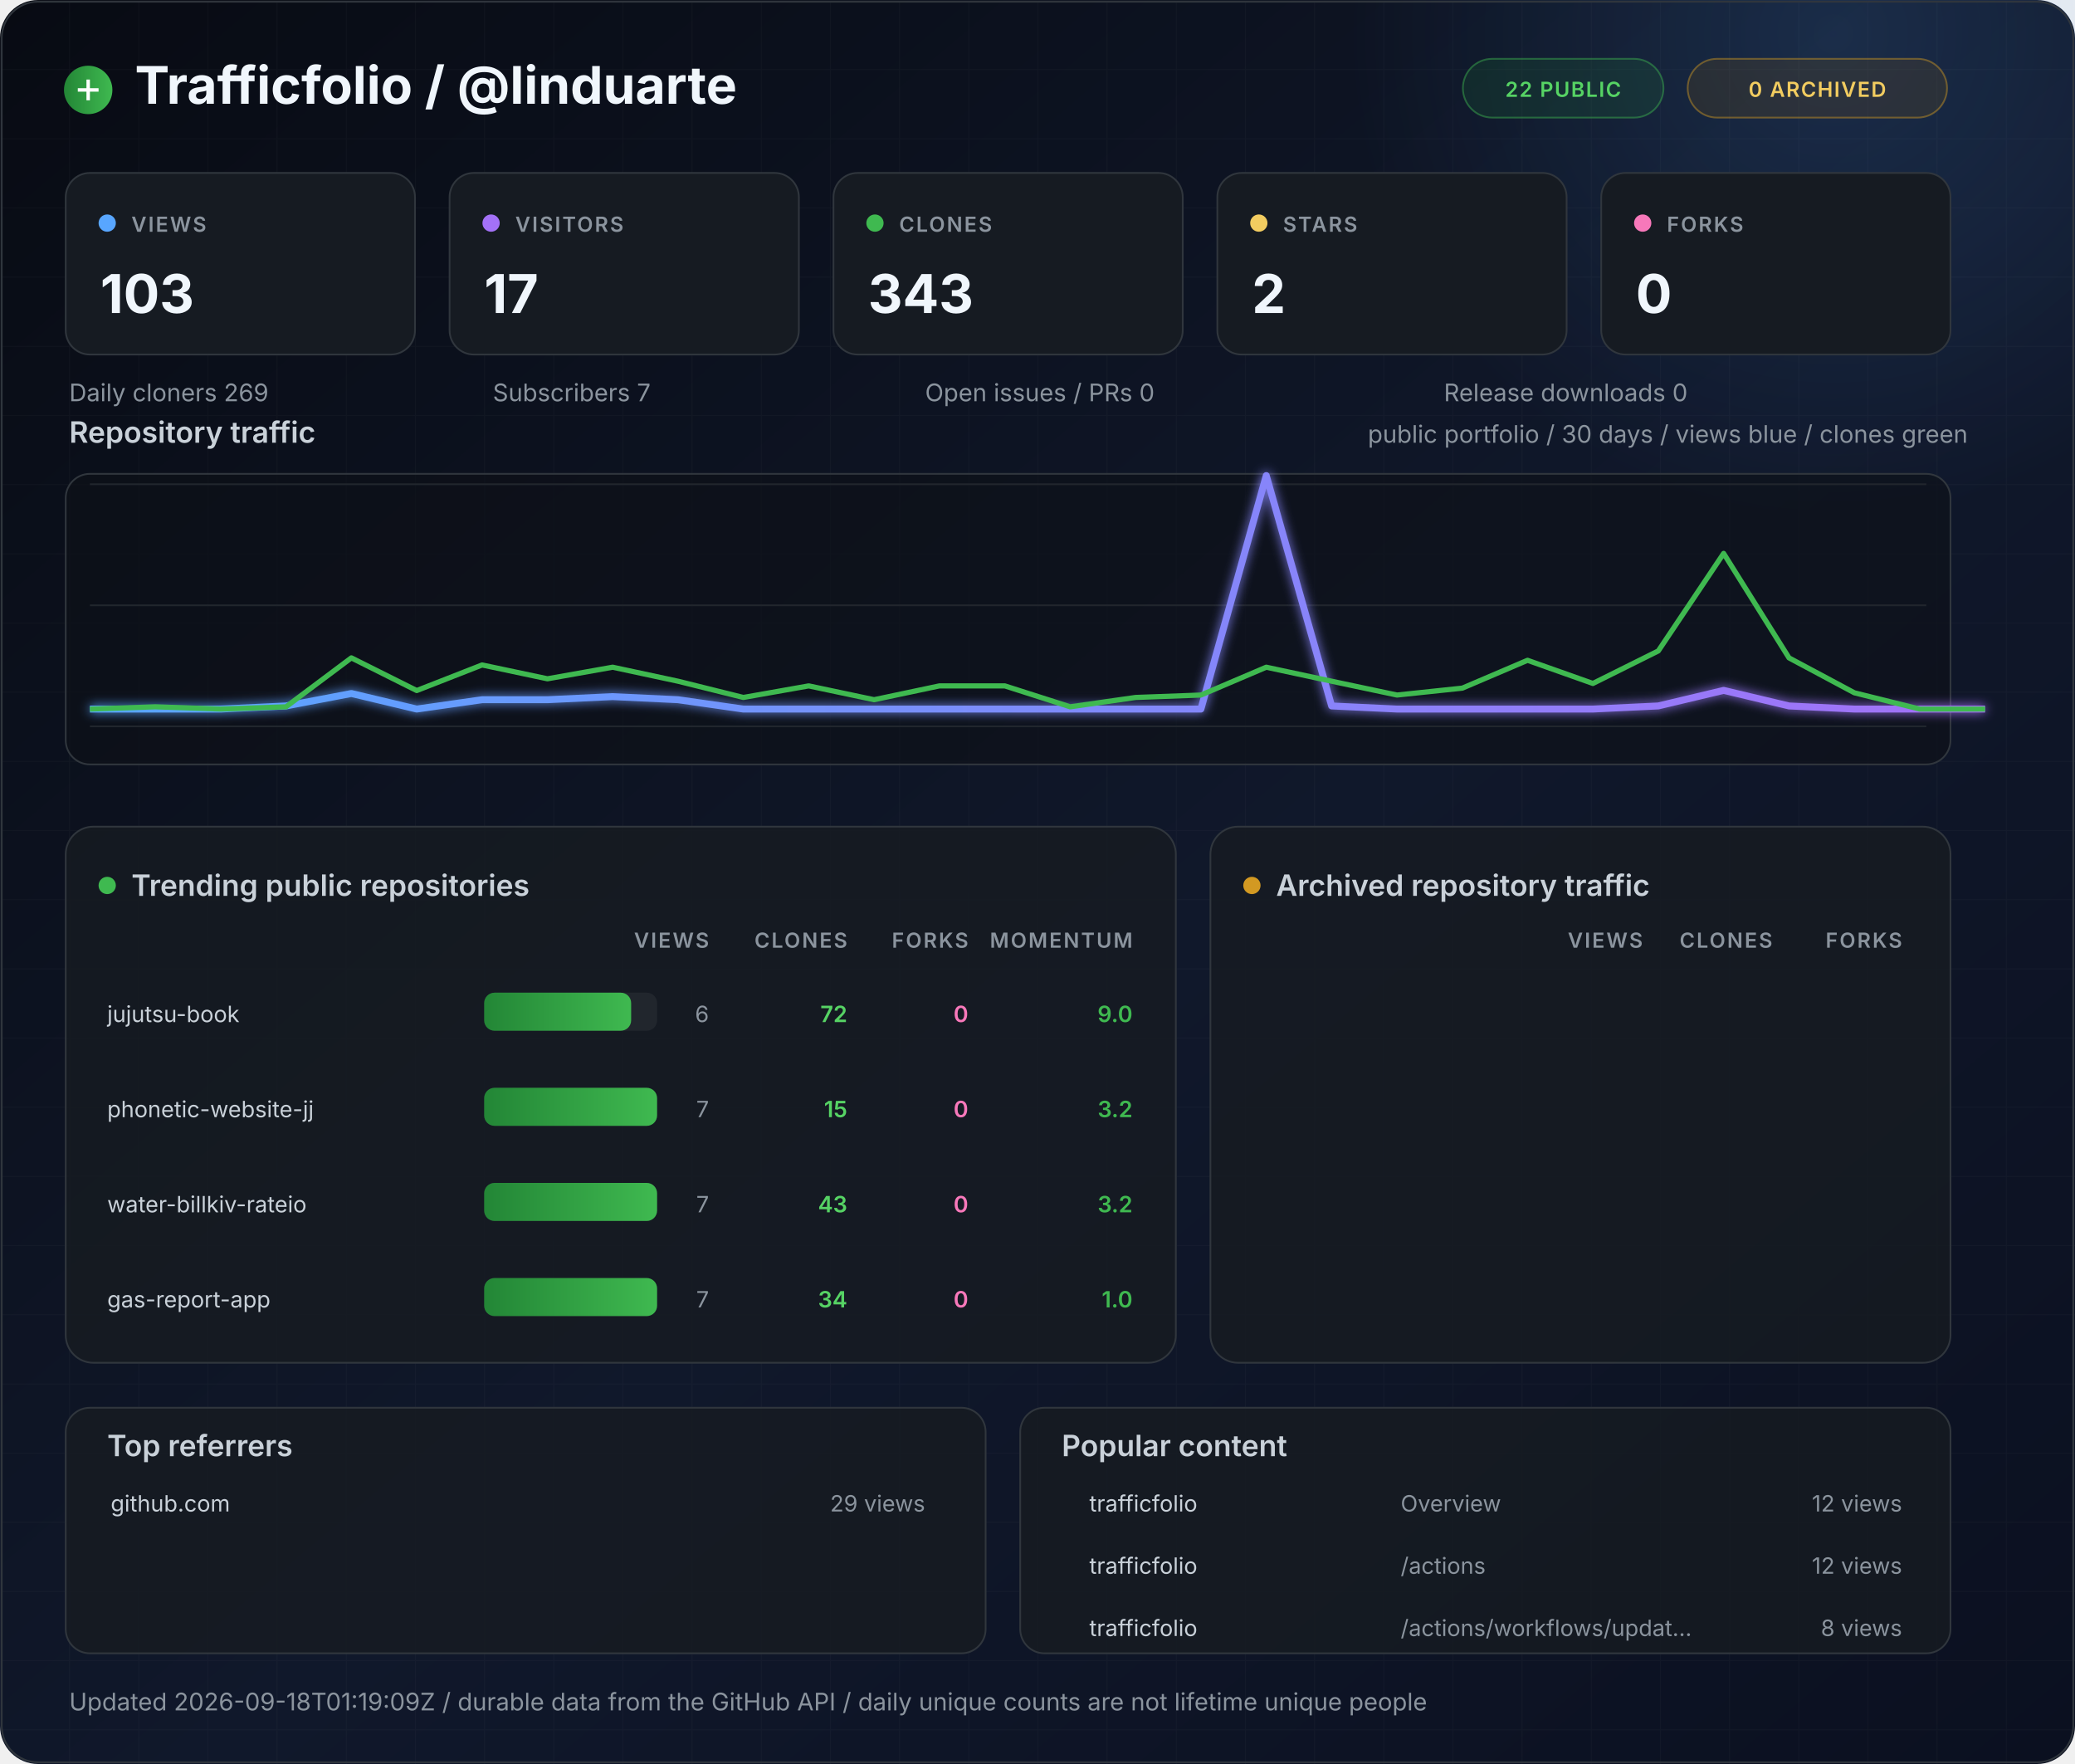
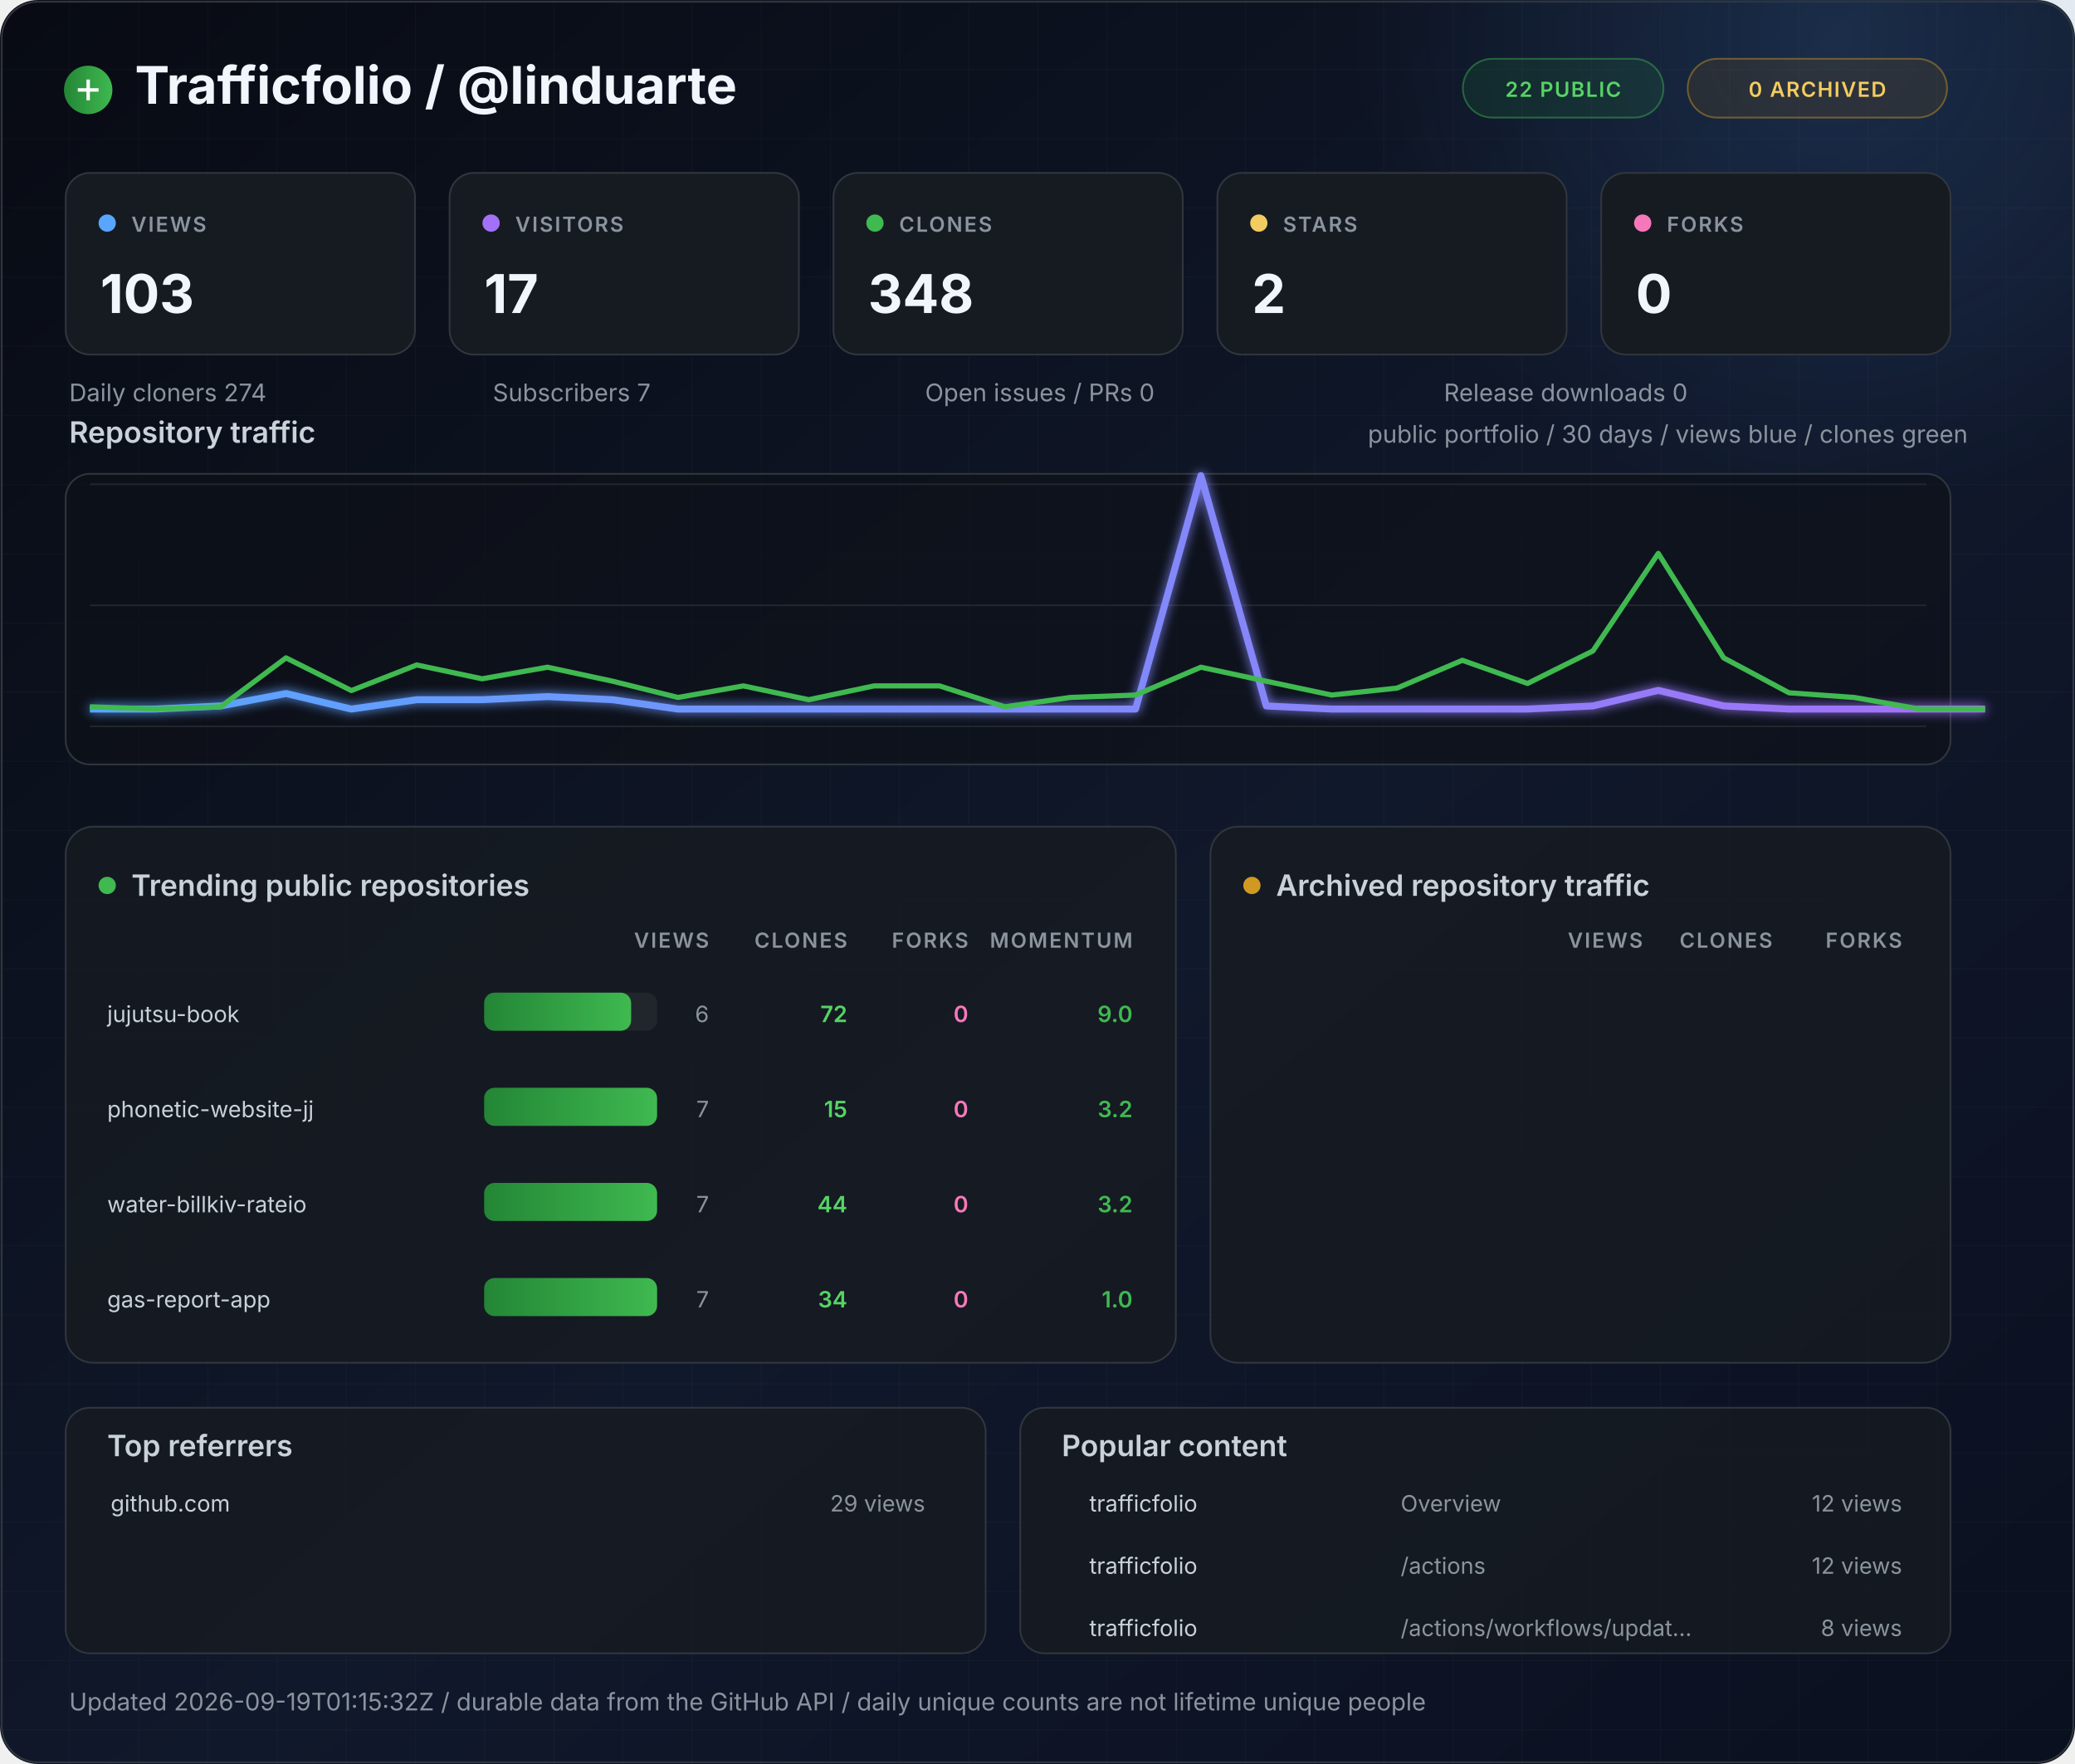
<svg xmlns="http://www.w3.org/2000/svg" width="1200" height="1020" viewBox="0 0 1200 1020" role="img" aria-label="Trafficfolio GitHub analytics dashboard for linduarte">
  <defs>
    <linearGradient id="bg" x1="0" y1="0" x2="1" y2="1">
      <stop stop-color="#080b13" />
      <stop offset=".55" stop-color="#10182b" />
      <stop offset="1" stop-color="#0b1020" />
    </linearGradient>
    <linearGradient id="line" x1="0" y1="0" x2="1" y2="0">
      <stop stop-color="#58a6ff" />
      <stop offset="1" stop-color="#a371f7" />
    </linearGradient>
    <linearGradient id="bar" x1="0" y1="0" x2="1" y2="0">
      <stop stop-color="#238636" />
      <stop offset="1" stop-color="#3fb950" />
    </linearGradient>
    <linearGradient id="archiveBar" x1="0" y1="0" x2="1" y2="0">
      <stop stop-color="#9e6a03" />
      <stop offset="1" stop-color="#f2cc60" />
    </linearGradient>
    <radialGradient id="ambient">
      <stop stop-color="#58a6ff" stop-opacity=".16" />
      <stop offset="1" stop-color="#58a6ff" stop-opacity="0" />
    </radialGradient>
    <pattern id="grid" width="40" height="40" patternUnits="userSpaceOnUse">
      <path d="M40 0H0V40" fill="none" stroke="#ffffff" stroke-opacity=".025" />
    </pattern>
    <filter id="glow">
      <feGaussianBlur stdDeviation="3" result="b" />
      <feMerge>
        <feMergeNode in="b" />
        <feMergeNode in="SourceGraphic" />
      </feMerge>
    </filter>
    <style>
    .title{font:750 30px -apple-system,BlinkMacSystemFont,"Segoe UI",sans-serif;fill:#f0f6fc}
    .subtitle{font:14px -apple-system,BlinkMacSystemFont,"Segoe UI",sans-serif;fill:#8b949e}
    .label{font:600 12px -apple-system,BlinkMacSystemFont,"Segoe UI",sans-serif;fill:#8b949e;letter-spacing:1px}
    .metric{font:700 31px -apple-system,BlinkMacSystemFont,"Segoe UI",sans-serif;fill:#f0f6fc}
    .section{font:600 17px -apple-system,BlinkMacSystemFont,"Segoe UI",sans-serif;fill:#c9d1d9}
    .repo,.value,.trend,.archive,.clone,.fork{font:13px -apple-system,BlinkMacSystemFont,"Segoe UI",sans-serif;fill:#c9d1d9}
    .value{fill:#8b949e} .trend{fill:#3fb950;font-weight:600} .archive{fill:#d29922}
    .clone{fill:#56d364;font-weight:600} .fork{fill:#f778ba;font-weight:600}
    .pill{font:600 12px -apple-system,BlinkMacSystemFont,"Segoe UI",sans-serif;letter-spacing:.7px}
  </style>
  </defs>
  <rect width="1200" height="1020" rx="22" fill="url(#bg)" />
  <rect width="1200" height="1020" rx="22" fill="url(#grid)" />
  <circle cx="1060" cy="20" r="280" fill="url(#ambient)" />
  <rect x="1" y="1" width="1198" height="1018" rx="21" fill="none" stroke="#30363d" />
  <circle cx="51" cy="52" r="14" fill="url(#bar)" />
  <path d="M45 52h12M51 46v12" stroke="#fff" stroke-width="2" />
  <text x="78" y="60" class="title">Trafficfolio / @linduarte</text>
  <rect x="846" y="34" width="116" height="34" rx="17" fill="#238636" fill-opacity=".16" stroke="#3fb950" stroke-opacity=".45" />
  <text x="904" y="56" text-anchor="middle" class="pill" fill="#56d364">22 PUBLIC</text>
  <rect x="976" y="34" width="150" height="34" rx="17" fill="#9e6a03" fill-opacity=".14" stroke="#d29922" stroke-opacity=".45" />
  <text x="1051" y="56" text-anchor="middle" class="pill" fill="#f2cc60">0 ARCHIVED</text>
  <rect x="38" y="100" width="202" height="105" rx="14" fill="#161b22" stroke="#30363d" />
  <circle cx="62" cy="129" r="5" fill="#58a6ff" />
  <text x="76" y="134" class="label">VIEWS</text>
  <text x="58" y="181" class="metric">103</text>
  <rect x="260" y="100" width="202" height="105" rx="14" fill="#161b22" stroke="#30363d" />
  <circle cx="284" cy="129" r="5" fill="#a371f7" />
  <text x="298" y="134" class="label">VISITORS</text>
  <text x="280" y="181" class="metric">17</text>
  <rect x="482" y="100" width="202" height="105" rx="14" fill="#161b22" stroke="#30363d" />
  <circle cx="506" cy="129" r="5" fill="#3fb950" />
  <text x="520" y="134" class="label">CLONES</text>
-   <text x="502" y="181" class="metric">343</text>
+   <text x="502" y="181" class="metric">348</text>
  <rect x="704" y="100" width="202" height="105" rx="14" fill="#161b22" stroke="#30363d" />
  <circle cx="728" cy="129" r="5" fill="#f2cc60" />
  <text x="742" y="134" class="label">STARS</text>
  <text x="724" y="181" class="metric">2</text>
  <rect x="926" y="100" width="202" height="105" rx="14" fill="#161b22" stroke="#30363d" />
  <circle cx="950" cy="129" r="5" fill="#f778ba" />
  <text x="964" y="134" class="label">FORKS</text>
  <text x="946" y="181" class="metric">0</text>
-   <text x="40" y="232" class="subtitle">Daily cloners 269</text>
+   <text x="40" y="232" class="subtitle">Daily cloners 274</text>
  <text x="285" y="232" class="subtitle">Subscribers 7</text>
  <text x="535" y="232" class="subtitle">Open issues / PRs 0</text>
  <text x="835" y="232" class="subtitle">Release downloads 0</text>
  <text x="40" y="256" class="section">Repository traffic</text>
  <text x="1138" y="256" text-anchor="end" class="subtitle">public portfolio / 30 days / views blue / clones green</text>
  <rect x="38" y="274" width="1090" height="168" rx="14" fill="#0d1117" fill-opacity=".62" stroke="#30363d" />
  <line x1="52" y1="420" x2="1114" y2="420" stroke="#21262d" />
  <line x1="52" y1="350" x2="1114" y2="350" stroke="#21262d" />
  <line x1="52" y1="280" x2="1114" y2="280" stroke="#21262d" />
-   <polyline points="52.0,410.0 89.8,410.0 127.6,410.0 165.4,408.2 203.2,401.0 241.0,410.0 278.8,404.6 316.6,404.6 354.3,402.8 392.1,404.6 429.9,410.0 467.7,410.0 505.5,410.0 543.3,410.0 581.1,410.0 618.9,410.0 656.7,410.0 694.5,410.0 732.3,275.0 770.1,408.2 807.9,410.0 845.7,410.0 883.4,410.0 921.2,410.0 959.0,408.2 996.8,399.2 1034.6,408.2 1072.4,410.0 1110.2,410.0 1148.0,410.0" fill="none" stroke="url(#line)" stroke-width="4" stroke-linejoin="round" filter="url(#glow)" />
-   <polyline points="52.0,410.0 89.8,408.7 127.6,410.0 165.4,408.7 203.2,380.4 241.0,399.3 278.8,384.5 316.6,392.5 354.3,385.8 392.1,393.9 429.9,403.3 467.7,396.6 505.5,404.6 543.3,396.6 581.1,396.6 618.9,408.7 656.7,403.3 694.5,401.9 732.3,385.8 770.1,393.9 807.9,401.9 845.7,397.9 883.4,381.8 921.2,395.2 959.0,376.4 996.8,320.0 1034.6,380.4 1072.4,400.6 1110.2,410.0 1148.0,410.0" fill="none" stroke="#3fb950" stroke-width="3" stroke-linejoin="round" />
+   <polyline points="52.0,410.0 89.8,410.0 127.6,408.2 165.4,401.0 203.2,410.0 241.0,404.6 278.8,404.6 316.6,402.8 354.3,404.6 392.1,410.0 429.9,410.0 467.7,410.0 505.5,410.0 543.3,410.0 581.1,410.0 618.9,410.0 656.7,410.0 694.5,275.0 732.3,408.2 770.1,410.0 807.9,410.0 845.7,410.0 883.4,410.0 921.2,408.2 959.0,399.2 996.8,408.2 1034.6,410.0 1072.4,410.0 1110.2,410.0 1148.0,410.0" fill="none" stroke="url(#line)" stroke-width="4" stroke-linejoin="round" filter="url(#glow)" />
+   <polyline points="52.0,408.7 89.8,410.0 127.6,408.7 165.4,380.4 203.2,399.3 241.0,384.5 278.8,392.5 316.6,385.8 354.3,393.9 392.1,403.3 429.9,396.6 467.7,404.6 505.5,396.6 543.3,396.6 581.1,408.7 618.9,403.3 656.7,401.9 694.5,385.8 732.3,393.9 770.1,401.9 807.9,397.9 845.7,381.8 883.4,395.2 921.2,376.4 959.0,320.0 996.8,380.4 1034.6,400.6 1072.4,403.3 1110.2,410.0 1148.0,410.0" fill="none" stroke="#3fb950" stroke-width="3" stroke-linejoin="round" />
  <rect x="38" y="478" width="642" height="310" rx="16" fill="#161b22" fill-opacity=".82" stroke="#30363d" />
  <circle cx="62" cy="512" r="5" fill="#3fb950" />
  <text x="76" y="518" class="section">Trending public repositories</text>
  <text x="410" y="548" text-anchor="end" class="label">VIEWS</text>
  <text x="490" y="548" text-anchor="end" class="label">CLONES</text>
  <text x="560" y="548" text-anchor="end" class="label">FORKS</text>
  <text x="655" y="548" text-anchor="end" class="label">MOMENTUM</text>
  <text x="62" y="591" class="repo">jujutsu-book</text>
  <rect x="280" y="574" width="100" height="22" rx="6" fill="#21262d" />
  <rect x="280" y="574" width="85" height="22" rx="6" fill="url(#bar)" />
  <text x="410" y="591" text-anchor="end" class="value">6</text>
  <text x="490" y="591" text-anchor="end" class="clone">72</text>
  <text x="560" y="591" text-anchor="end" class="fork">0</text>
  <text x="655" y="591" text-anchor="end" class="trend">9.0</text>
  <text x="62" y="646" class="repo">phonetic-website-jj</text>
  <rect x="280" y="629" width="100" height="22" rx="6" fill="#21262d" />
  <rect x="280" y="629" width="100" height="22" rx="6" fill="url(#bar)" />
  <text x="410" y="646" text-anchor="end" class="value">7</text>
  <text x="490" y="646" text-anchor="end" class="clone">15</text>
  <text x="560" y="646" text-anchor="end" class="fork">0</text>
  <text x="655" y="646" text-anchor="end" class="trend">3.2</text>
  <text x="62" y="701" class="repo">water-billkiv-rateio</text>
  <rect x="280" y="684" width="100" height="22" rx="6" fill="#21262d" />
  <rect x="280" y="684" width="100" height="22" rx="6" fill="url(#bar)" />
  <text x="410" y="701" text-anchor="end" class="value">7</text>
-   <text x="490" y="701" text-anchor="end" class="clone">43</text>
+   <text x="490" y="701" text-anchor="end" class="clone">44</text>
  <text x="560" y="701" text-anchor="end" class="fork">0</text>
  <text x="655" y="701" text-anchor="end" class="trend">3.2</text>
  <text x="62" y="756" class="repo">gas-report-app</text>
  <rect x="280" y="739" width="100" height="22" rx="6" fill="#21262d" />
  <rect x="280" y="739" width="100" height="22" rx="6" fill="url(#bar)" />
  <text x="410" y="756" text-anchor="end" class="value">7</text>
  <text x="490" y="756" text-anchor="end" class="clone">34</text>
  <text x="560" y="756" text-anchor="end" class="fork">0</text>
  <text x="655" y="756" text-anchor="end" class="trend">1.0</text>
  <rect x="700" y="478" width="428" height="310" rx="16" fill="#161b22" fill-opacity=".82" stroke="#30363d" />
  <circle cx="724" cy="512" r="5" fill="#d29922" />
  <text x="738" y="518" class="section">Archived repository traffic</text>
  <text x="950" y="548" text-anchor="end" class="label">VIEWS</text>
  <text x="1025" y="548" text-anchor="end" class="label">CLONES</text>
  <text x="1100" y="548" text-anchor="end" class="label">FORKS</text>
  <rect x="38" y="814" width="532" height="142" rx="14" fill="#161b22" fill-opacity=".82" stroke="#30363d" />
  <text x="62" y="842" class="section">Top referrers</text>
  <text x="64" y="874" class="repo">github.com</text>
  <text x="535" y="874" text-anchor="end" class="value">29 views</text>
  <rect x="590" y="814" width="538" height="142" rx="14" fill="#161b22" fill-opacity=".82" stroke="#30363d" />
  <text x="614" y="842" class="section">Popular content</text>
  <text x="630" y="874" class="repo">trafficfolio</text>
  <text x="810" y="874" class="value">Overview</text>
  <text x="1100" y="874" text-anchor="end" class="value">12 views</text>
  <text x="630" y="910" class="repo">trafficfolio</text>
  <text x="810" y="910" class="value">/actions</text>
  <text x="1100" y="910" text-anchor="end" class="value">12 views</text>
  <text x="630" y="946" class="repo">trafficfolio</text>
  <text x="810" y="946" class="value">/actions/workflows/updat...</text>
  <text x="1100" y="946" text-anchor="end" class="value">8 views</text>
-   <text x="40" y="989" class="subtitle">Updated 2026-09-18T01:19:09Z / durable data from the GitHub API / daily unique counts are not lifetime unique people</text>
+   <text x="40" y="989" class="subtitle">Updated 2026-09-19T01:15:32Z / durable data from the GitHub API / daily unique counts are not lifetime unique people</text>
</svg>
